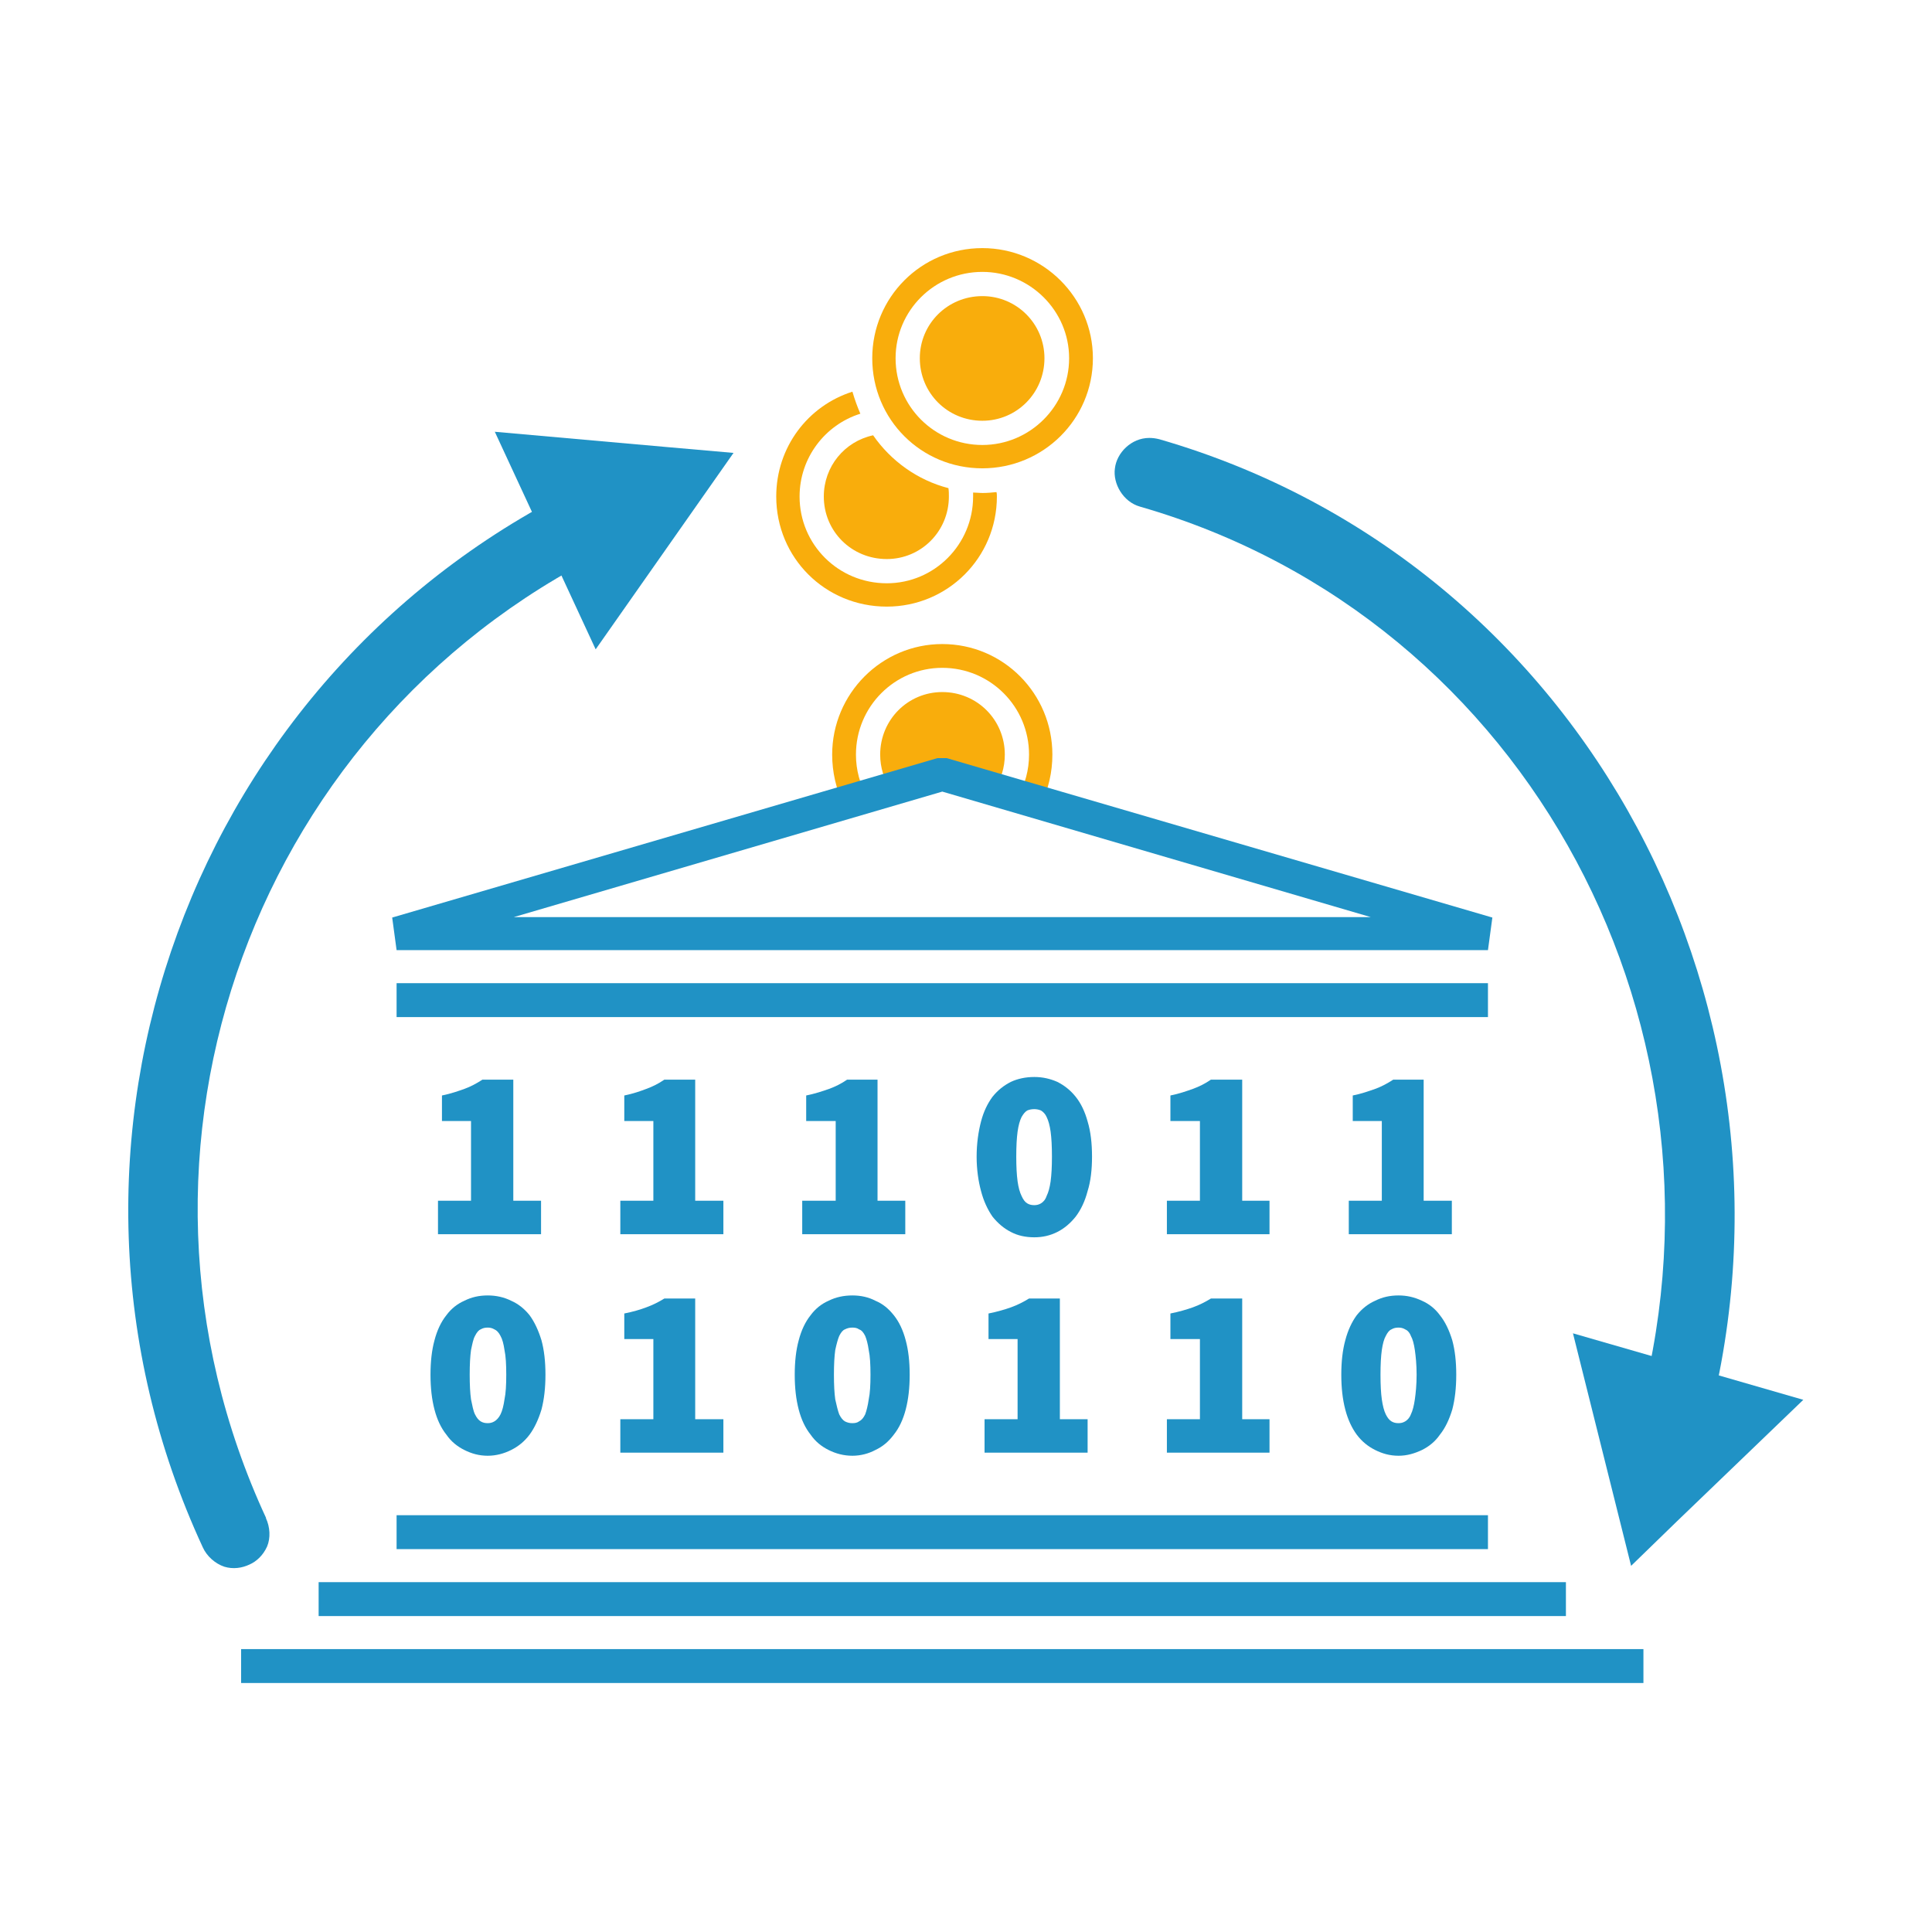
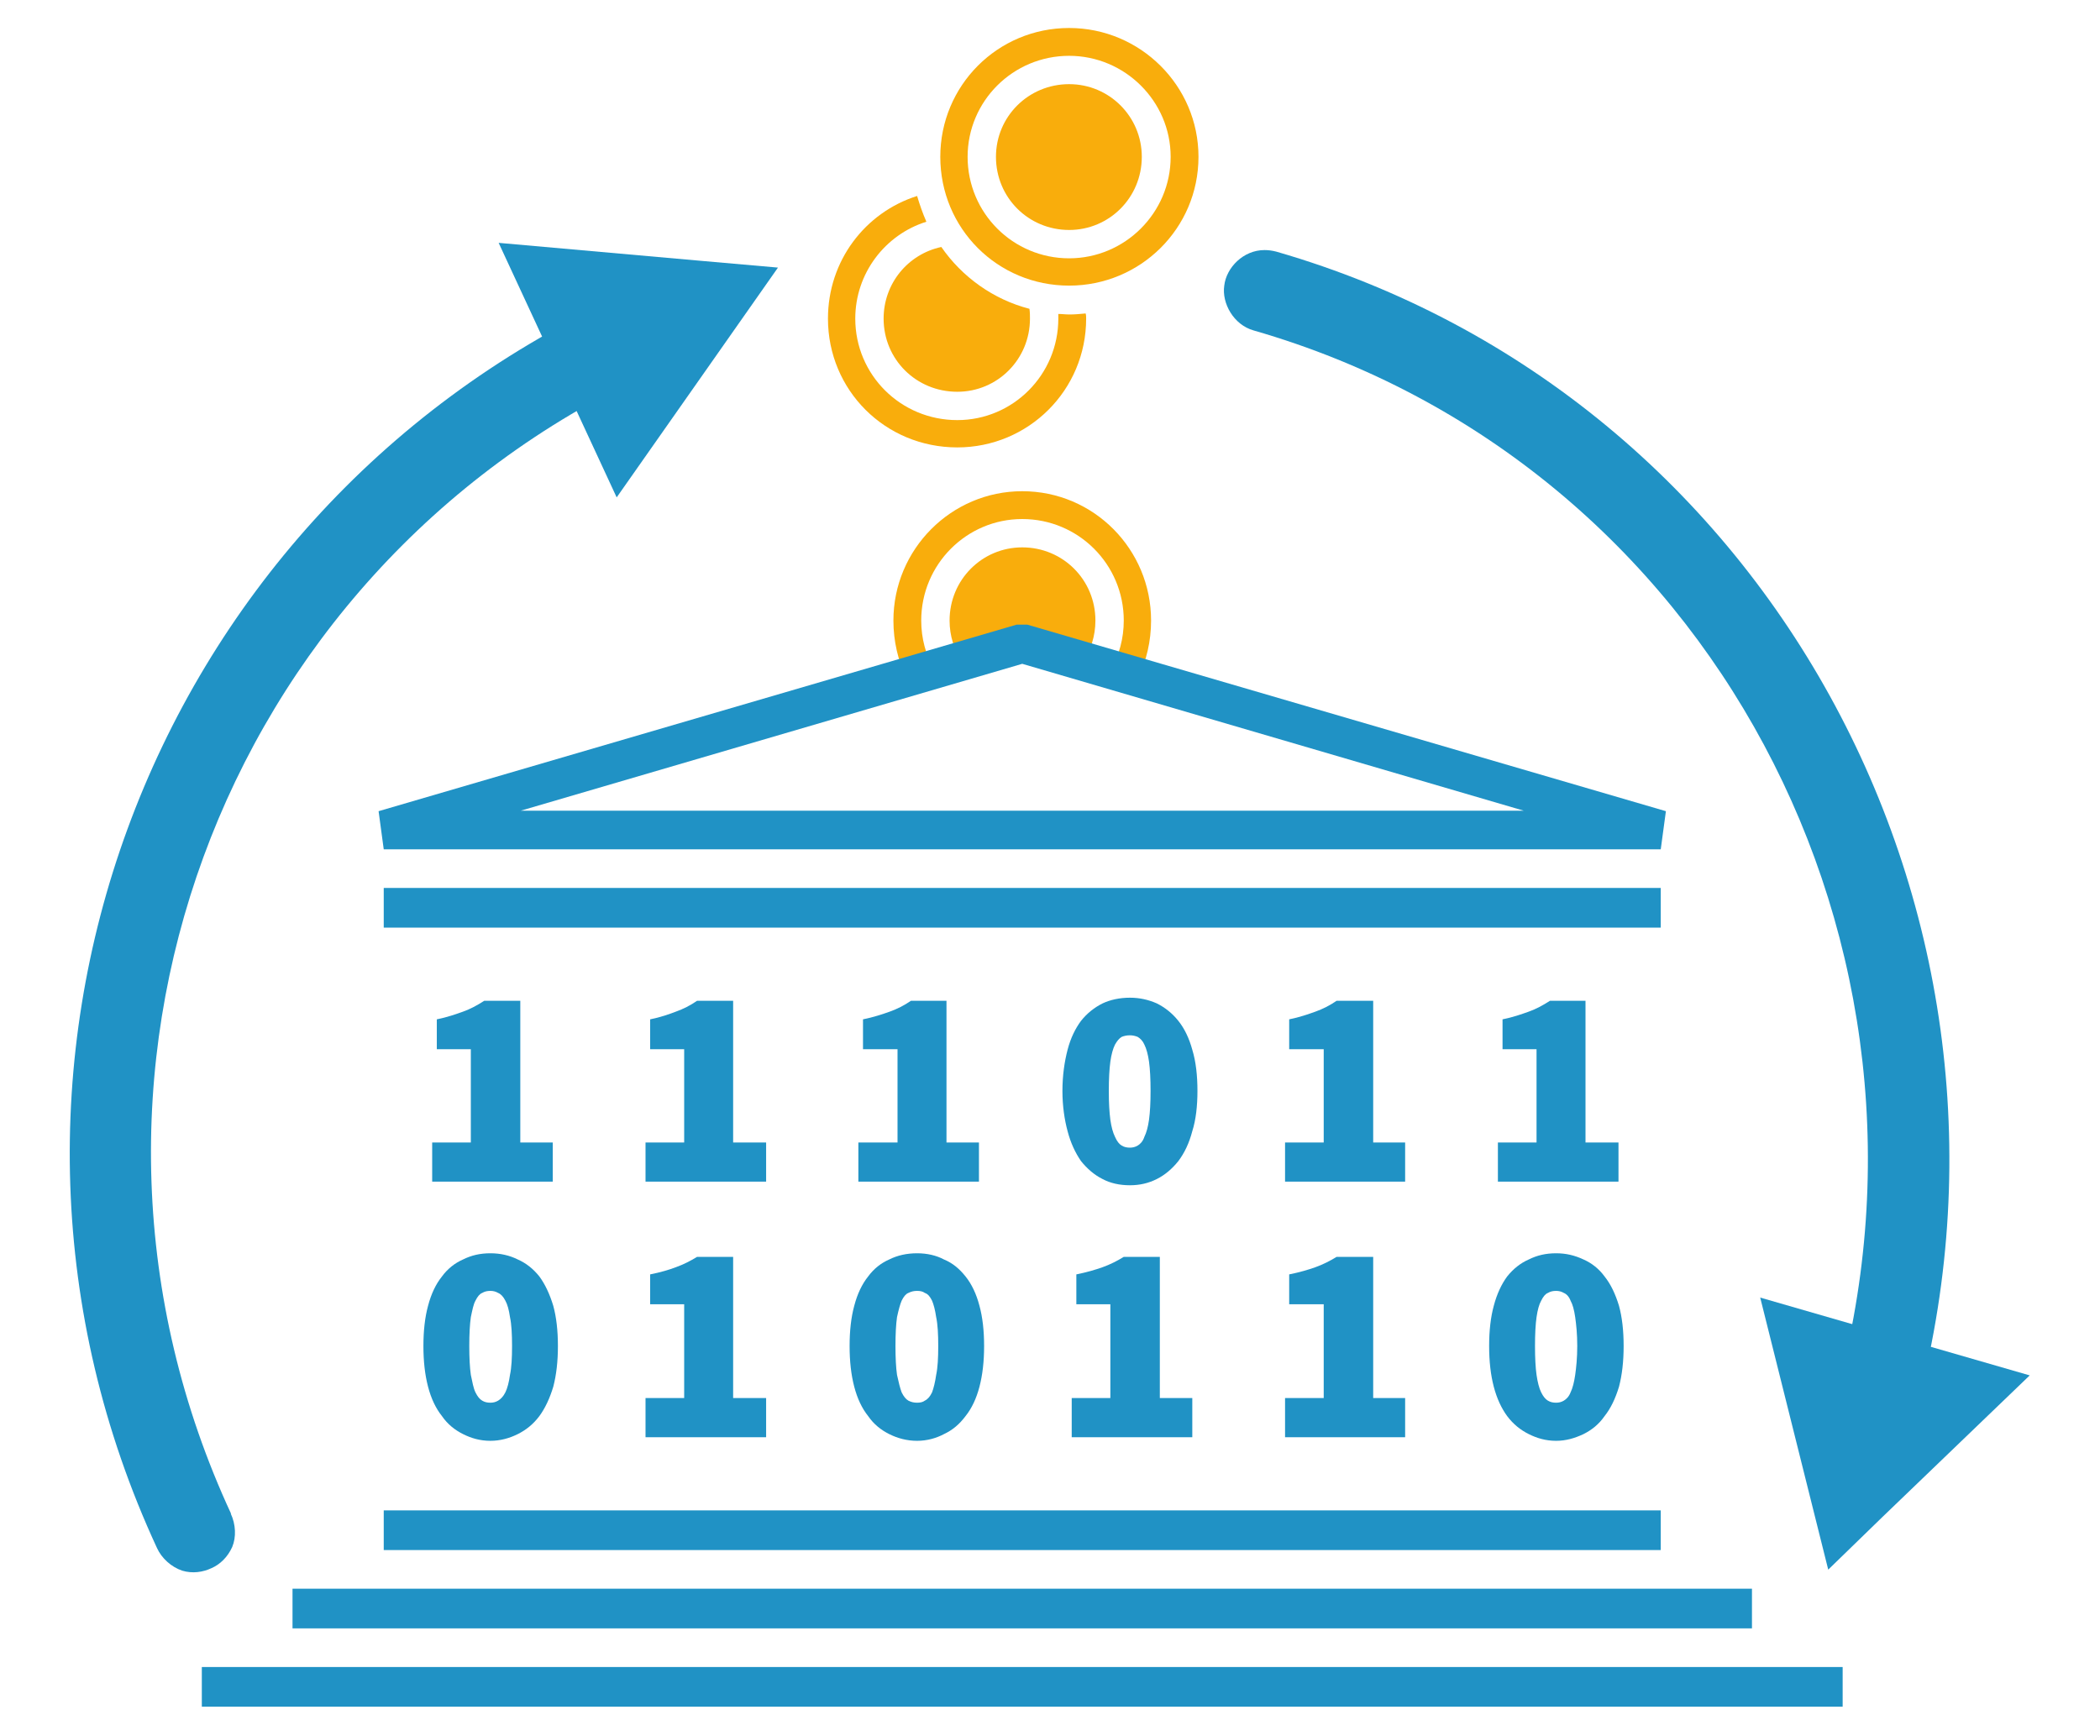
- <svg xmlns="http://www.w3.org/2000/svg" style="isolation:isolate" viewBox="0 0 800 800">
+ <svg xmlns="http://www.w3.org/2000/svg" style="isolation:isolate" viewBox="0 0 150 124">
  <defs>
-     <clipPath id="a">
-       <path d="M0 0h800v800H0z" />
+     <clipPath id="_clipPath_Z11csaQ16xffits6vUrX3KMeLHdwlRep">
+       <path d="M0 0h150v124H0z" />
    </clipPath>
  </defs>
-   <g clip-path="url(#a)">
-     <path fill="none" d="M360.997 102.737h91.732v91.367h-91.732v-91.367z" />
-     <path fill="rgb(249,173,12)" fill-rule="evenodd" d="M406.772 102.737c-25.35 0-45.593 20.425-45.593 45.593 0 25.349 20.243 45.592 45.593 45.592 25.167 0 45.775-20.243 45.775-45.592 0-25.168-20.608-45.593-45.775-45.593zm0 9.848c19.696 0 35.927 16.049 35.927 35.745 0 19.878-16.231 35.926-35.927 35.926-19.878 0-35.927-16.048-35.927-35.926 0-19.696 16.049-35.745 35.927-35.745zm0 10.03c-14.407 0-25.897 11.49-25.897 25.715 0 14.407 11.49 25.896 25.897 25.896 14.225 0 25.714-11.489 25.714-25.896 0-14.225-11.489-25.715-25.714-25.715z" />
-     <path fill="none" d="M321.24 162.19h91.732v89.179H321.24V162.19z" />
-     <path fill="rgb(249,173,12)" fill-rule="evenodd" d="M352.973 162.19c-18.42 5.835-31.55 22.978-31.55 43.404 0 25.349 20.243 45.592 45.775 45.592 25.167 0 45.592-20.243 45.592-45.592 0-.547 0-1.277-.182-1.824-1.824.182-3.83.365-5.654.365-1.459 0-2.735-.183-4.012-.183v1.642c0 19.878-16.048 35.927-35.744 35.927-20.061 0-36.11-16.049-36.11-35.927 0-16.049 10.578-29.727 25.167-34.286-1.276-2.918-2.37-6.018-3.282-9.118zm8.571 18.054c-11.854 2.553-20.425 12.949-20.425 25.35 0 14.407 11.489 25.896 26.079 25.896 14.224 0 25.714-11.489 25.714-25.896 0-1.095 0-2.189-.183-3.465-12.766-3.283-23.89-11.307-31.185-21.885z" />
-     <path fill="none" d="M344.584 266.688h91.367v66.2h-91.367v-66.2z" />
-     <path fill="rgb(249,173,12)" fill-rule="evenodd" d="M390.176 266.688c-25.167 0-45.592 20.607-45.592 45.774 0 7.295 1.641 14.225 4.559 20.244l9.848-2.736c-2.918-5.289-4.559-11.125-4.559-17.508 0-19.878 16.048-35.926 35.744-35.926 19.879 0 35.927 16.048 35.927 35.926 0 6.383-1.641 12.219-4.559 17.508l9.665 2.736c2.918-6.019 4.56-12.949 4.56-20.244 0-25.167-20.243-45.774-45.593-45.774zm0 19.878c-14.225 0-25.714 11.489-25.714 25.896 0 5.472 1.641 10.396 4.377 14.59l21.52-6.201 21.337 6.201c2.735-4.194 4.377-9.118 4.377-14.59 0-14.407-11.49-25.896-25.897-25.896z" />
-     <path fill="none" d="M164.22 627.415h452.095v14.407H164.22v-14.407z" />
-     <path fill="rgb(32,146,197)" fill-rule="evenodd" d="M616.133 627.415H164.22v14.043h451.913v-14.043z" />
-     <path fill="none" d="M131.94 655.135h516.654v14.225H131.94v-14.225z" />
-     <path fill="rgb(32,146,197)" fill-rule="evenodd" d="M648.412 655.135H131.94v14.043h516.472v-14.043z" />
-     <path fill="none" d="M164.22 407.112h452.095v14.225H164.22v-14.225z" />
-     <path fill="rgb(32,146,197)" fill-rule="evenodd" d="M616.133 407.112H164.22v14.043h451.913v-14.043z" />
-     <path fill="none" d="M181.363 447.051h43.039v64.377h-43.039v-64.377z" />
-     <path fill="rgb(32,146,197)" fill-rule="evenodd" d="M181.363 497.203h13.677v-33.009h-12.036v-10.577c3.647-.73 6.748-1.824 9.301-2.736 2.553-.912 4.924-2.188 7.477-3.83h12.766v50.152h11.489v13.86h-42.674v-13.86z" />
-     <path fill="none" d="M256.864 447.051h43.039v64.377h-43.039v-64.377z" />
-     <path fill="rgb(32,146,197)" fill-rule="evenodd" d="M256.864 497.203h13.678v-33.009h-12.037v-10.577c3.648-.73 6.748-1.824 9.119-2.736 2.553-.912 5.106-2.188 7.477-3.83h12.766v50.152h11.671v13.86h-42.674v-13.86z" />
-     <path fill="none" d="M332.183 447.051h43.039v64.377h-43.039v-64.377z" />
-     <path fill="rgb(32,146,197)" fill-rule="evenodd" d="M332.183 497.203h13.86v-33.009h-12.219v-10.577c3.647-.73 6.93-1.824 9.483-2.736 2.553-.912 5.107-2.188 7.477-3.83h12.584v50.152h11.489v13.86h-42.674v-13.86z" />
-     <path fill="none" d="M404.401 445.957h47.963v66.748h-47.963v-66.748z" />
-     <path fill="rgb(32,146,197)" fill-rule="evenodd" d="M428.292 512.34c-3.648 0-6.931-.73-9.666-2.189-2.918-1.459-5.471-3.647-7.66-6.383-2.006-2.917-3.647-6.382-4.741-10.577-1.094-4.012-1.824-8.936-1.824-14.225 0-5.471.73-10.395 1.824-14.589 1.094-4.195 2.735-7.478 4.741-10.213 2.189-2.736 4.742-4.742 7.66-6.201 2.735-1.276 6.018-2.006 9.666-2.006 3.465 0 6.565.73 9.483 2.006 2.918 1.459 5.471 3.465 7.659 6.201 2.189 2.735 3.83 6.2 4.924 10.213 1.277 4.194 1.824 9.118 1.824 14.589 0 5.289-.547 10.213-1.824 14.225-1.094 4.195-2.735 7.66-4.924 10.577-2.188 2.736-4.741 4.924-7.659 6.383-2.918 1.459-6.018 2.189-9.483 2.189zm0-13.313c.911 0 1.823-.183 2.735-.73.912-.547 1.824-1.459 2.371-3.1.729-1.459 1.276-3.465 1.641-6.018.365-2.736.547-6.018.547-10.213 0-4.377-.182-7.659-.547-10.395-.365-2.553-.912-4.559-1.641-6.018-.547-1.277-1.459-2.189-2.371-2.736-.912-.364-1.824-.547-2.735-.547-1.095 0-2.007.183-2.918.547-.912.547-1.642 1.459-2.371 2.736-.73 1.459-1.277 3.465-1.642 6.018-.364 2.736-.547 6.018-.547 10.395 0 4.195.183 7.477.547 10.213.365 2.553.912 4.559 1.642 6.018.729 1.641 1.459 2.553 2.371 3.1.911.547 1.823.73 2.918.73z" />
-     <path fill="none" d="M483.185 447.051h42.674v64.377h-42.674v-64.377z" />
-     <path fill="rgb(32,146,197)" fill-rule="evenodd" d="M483.185 497.203h13.678v-33.009h-12.219v-10.577c3.647-.73 6.748-1.824 9.301-2.736 2.553-.912 5.106-2.188 7.477-3.83h12.948v50.152h11.307v13.86h-42.492v-13.86z" />
-     <path fill="none" d="M558.504 447.051h43.039v64.377h-43.039v-64.377z" />
-     <path fill="rgb(32,146,197)" fill-rule="evenodd" d="M558.504 497.203h13.677v-33.009h-12.036v-10.577c3.647-.73 6.748-1.824 9.301-2.736 2.553-.912 4.924-2.188 7.477-3.83h12.584v50.152h11.671v13.86h-42.674v-13.86z" />
-     <path fill="none" d="M178.262 536.413h47.781v66.565h-47.781v-66.565z" />
-     <path fill="rgb(32,146,197)" fill-rule="evenodd" d="M201.97 602.795c-3.647 0-6.747-.912-9.665-2.37-2.918-1.459-5.471-3.466-7.477-6.383-2.189-2.736-3.83-6.201-4.924-10.396-1.095-4.194-1.642-8.936-1.642-14.407s.547-10.212 1.642-14.225c1.094-4.194 2.735-7.659 4.924-10.395 2.006-2.735 4.559-4.741 7.477-6.018 2.918-1.459 6.018-2.188 9.665-2.188 3.466 0 6.748.729 9.666 2.188 2.918 1.277 5.471 3.283 7.66 6.018 2.006 2.736 3.647 6.201 4.924 10.395 1.094 4.013 1.641 8.754 1.641 14.225s-.547 10.213-1.641 14.407c-1.277 4.195-2.918 7.66-4.924 10.396-2.189 2.917-4.742 4.924-7.66 6.383-2.918 1.458-6.2 2.37-9.666 2.37zm0-13.495c.912 0 1.824-.182 2.736-.73.912-.547 1.824-1.458 2.553-2.917.73-1.459 1.277-3.648 1.642-6.201.547-2.553.729-6.018.729-10.213 0-4.194-.182-7.659-.729-10.212-.365-2.554-.912-4.56-1.642-5.836-.729-1.459-1.641-2.371-2.553-2.736-.912-.547-1.824-.729-2.736-.729-1.094 0-2.006.182-2.917.729-.912.365-1.642 1.277-2.371 2.736-.73 1.276-1.094 3.282-1.642 5.836-.364 2.553-.547 6.018-.547 10.212 0 4.195.183 7.66.547 10.213.548 2.553.912 4.742 1.642 6.201.729 1.459 1.459 2.37 2.371 2.917.911.548 1.823.73 2.917.73z" />
-     <path fill="none" d="M256.864 537.689h43.039v64.012h-43.039v-64.012z" />
-     <path fill="rgb(32,146,197)" fill-rule="evenodd" d="M256.864 587.659h13.678v-33.192h-12.037V543.89c3.648-.73 6.748-1.641 9.119-2.553 2.553-.912 5.106-2.189 7.477-3.648h12.766v49.97h11.671v13.86h-42.674v-13.86z" />
-     <path fill="none" d="M328.9 536.413h47.963v66.565H328.9v-66.565z" />
-     <path fill="rgb(32,146,197)" fill-rule="evenodd" d="M352.973 602.795c-3.648 0-6.93-.912-9.848-2.37-2.918-1.459-5.471-3.466-7.477-6.383-2.189-2.736-3.83-6.201-4.924-10.396-1.095-4.194-1.642-8.936-1.642-14.407s.547-10.212 1.642-14.225c1.094-4.194 2.735-7.659 4.924-10.395 2.006-2.735 4.559-4.741 7.477-6.018 2.918-1.459 6.2-2.188 9.848-2.188 3.465 0 6.747.729 9.483 2.188 3.1 1.277 5.471 3.283 7.66 6.018 2.188 2.736 3.829 6.201 4.924 10.395 1.094 4.013 1.641 8.754 1.641 14.225s-.547 10.213-1.641 14.407c-1.095 4.195-2.736 7.66-4.924 10.396-2.189 2.917-4.56 4.924-7.66 6.383-2.736 1.458-6.018 2.37-9.483 2.37zm0-13.495c1.094 0 2.006-.182 2.735-.73 1.095-.547 1.824-1.458 2.553-2.917.548-1.459 1.095-3.648 1.459-6.201.548-2.553.73-6.018.73-10.213 0-4.194-.182-7.659-.73-10.212-.364-2.554-.911-4.56-1.459-5.836-.729-1.459-1.458-2.371-2.553-2.736-.729-.547-1.641-.729-2.735-.729-1.094 0-2.006.182-3.101.729-.911.365-1.641 1.277-2.37 2.736-.547 1.276-1.095 3.282-1.642 5.836-.364 2.553-.547 6.018-.547 10.212 0 4.195.183 7.66.547 10.213.547 2.553 1.095 4.742 1.642 6.201.729 1.459 1.459 2.37 2.37 2.917 1.095.548 2.007.73 3.101.73z" />
-     <path fill="none" d="M407.684 537.689h43.039v64.012h-43.039v-64.012z" />
-     <path fill="rgb(32,146,197)" fill-rule="evenodd" d="M407.684 587.659h13.677v-33.192h-12.036V543.89c3.647-.73 6.748-1.641 9.301-2.553 2.553-.912 5.106-2.189 7.477-3.648h12.766v49.97h11.489v13.86h-42.674v-13.86z" />
-     <path fill="none" d="M483.185 537.689h42.674v64.012h-42.674v-64.012z" />
-     <path fill="rgb(32,146,197)" fill-rule="evenodd" d="M483.185 587.659h13.678v-33.192h-12.219V543.89c3.647-.73 6.748-1.641 9.301-2.553 2.553-.912 5.106-2.189 7.477-3.648h12.948v49.97h11.307v13.86h-42.492v-13.86z" />
-     <path fill="none" d="M555.221 536.413h47.963v66.565h-47.963v-66.565z" />
-     <path fill="rgb(32,146,197)" fill-rule="evenodd" d="M579.111 602.795c-3.647 0-6.747-.912-9.665-2.37-2.918-1.459-5.471-3.466-7.66-6.383-2.006-2.736-3.647-6.201-4.741-10.396-1.095-4.194-1.642-8.936-1.642-14.407s.547-10.212 1.642-14.225c1.094-4.194 2.735-7.659 4.741-10.395 2.189-2.735 4.742-4.741 7.66-6.018 2.918-1.459 6.018-2.188 9.665-2.188 3.465 0 6.566.729 9.666 2.188 2.918 1.277 5.471 3.283 7.477 6.018 2.189 2.736 3.83 6.201 5.107 10.395 1.094 4.013 1.641 8.754 1.641 14.225s-.547 10.213-1.641 14.407c-1.277 4.195-2.918 7.66-5.107 10.396-2.006 2.917-4.559 4.924-7.477 6.383-3.1 1.458-6.201 2.37-9.666 2.37zm0-13.495c.912 0 1.824-.182 2.736-.73.912-.547 1.824-1.458 2.371-2.917.729-1.459 1.276-3.648 1.641-6.201.365-2.553.73-6.018.73-10.213 0-4.194-.365-7.659-.73-10.212-.365-2.554-.912-4.56-1.641-5.836-.547-1.459-1.459-2.371-2.371-2.736-.912-.547-1.824-.729-2.736-.729-1.094 0-2.006.182-2.917.729-.912.365-1.642 1.277-2.371 2.736-.73 1.276-1.277 3.282-1.642 5.836-.364 2.553-.547 6.018-.547 10.212 0 4.195.183 7.66.547 10.213.365 2.553.912 4.742 1.642 6.201.729 1.459 1.459 2.37 2.371 2.917.911.548 1.823.73 2.917.73z" />
+   <g clip-path="url(#_clipPath_Z11csaQ16xffits6vUrX3KMeLHdwlRep)">
+     <path fill="none" d="M67.128 2h18.515v18.442H67.128V2z" />
+     <path fill="rgb(249,173,12)" fill-rule="evenodd" d="M76.367 2c-5.117 0-9.203 4.123-9.203 9.203 0 5.116 4.086 9.202 9.203 9.202 5.08 0 9.239-4.086 9.239-9.202 0-5.08-4.159-9.203-9.239-9.203zm0 1.988c3.975 0 7.251 3.239 7.251 7.215 0 4.012-3.276 7.251-7.251 7.251-4.012 0-7.252-3.239-7.252-7.251 0-3.976 3.24-7.215 7.252-7.215zm0 2.024c-2.908 0-5.227 2.319-5.227 5.191 0 2.907 2.319 5.226 5.227 5.226 2.871 0 5.19-2.319 5.19-5.226 0-2.872-2.319-5.191-5.19-5.191z" />
+     <path fill="none" d="M59.103 14h18.515v18H59.103V14z" />
+     <path fill="rgb(249,173,12)" fill-rule="evenodd" d="M65.508 14c-3.718 1.178-6.368 4.638-6.368 8.761 0 5.116 4.086 9.202 9.239 9.202 5.08 0 9.203-4.086 9.203-9.202 0-.111 0-.258-.037-.368-.368.036-.773.073-1.141.073-.295 0-.552-.037-.81-.037v.332c0 4.012-3.239 7.251-7.215 7.251-4.049 0-7.288-3.239-7.288-7.251 0-3.24 2.135-6 5.079-6.921-.257-.589-.478-1.214-.662-1.84zm1.73 3.644c-2.393.515-4.123 2.614-4.123 5.117 0 2.908 2.319 5.227 5.264 5.227 2.871 0 5.19-2.319 5.19-5.227 0-.221 0-.442-.037-.7-2.576-.662-4.822-2.282-6.294-4.417z" />
+     <path fill="none" d="M63.815 35.092h18.441v13.362H63.815V35.092z" />
+     <path fill="rgb(249,173,12)" fill-rule="evenodd" d="M73.017 35.092c-5.08 0-9.202 4.159-9.202 9.239 0 1.473.331 2.871.92 4.086l1.988-.552c-.589-1.067-.921-2.245-.921-3.534 0-4.012 3.24-7.251 7.215-7.251 4.012 0 7.252 3.239 7.252 7.251 0 1.289-.332 2.467-.921 3.534l1.951.552c.589-1.215.921-2.613.921-4.086 0-5.08-4.086-9.239-9.203-9.239zm0 4.012c-2.871 0-5.19 2.319-5.19 5.227 0 1.105.331 2.099.883 2.945l4.344-1.252 4.307 1.252c.552-.846.883-1.84.883-2.945 0-2.908-2.319-5.227-5.227-5.227z" />
+     <path fill="none" d="M27.41 107.902h91.251v2.908H27.41v-2.908z" />
+     <path fill="rgb(32,146,197)" fill-rule="evenodd" d="M118.625 107.902H27.41v2.834h91.215v-2.834z" />
+     <path fill="none" d="M20.894 113.497h104.283v2.871H20.894v-2.871z" />
+     <path fill="rgb(32,146,197)" fill-rule="evenodd" d="M125.14 113.497H20.894v2.834H125.14v-2.834z" />
+     <path fill="none" d="M27.41 63.435h91.251v2.872H27.41v-2.872z" />
+     <path fill="rgb(32,146,197)" fill-rule="evenodd" d="M118.625 63.435H27.41v2.835h91.215v-2.835z" />
+     <path fill="none" d="M30.87 71.497h8.687v12.994H30.87V71.497z" />
+     <path fill="rgb(32,146,197)" fill-rule="evenodd" d="M30.87 81.62h2.761v-6.663h-2.43v-2.135c.736-.147 1.362-.368 1.877-.552.516-.184.994-.442 1.51-.773h2.576V81.62h2.319v2.797H30.87V81.62z" />
+     <path fill="none" d="M46.109 71.497h8.687v12.994h-8.687V71.497z" />
+     <path fill="rgb(32,146,197)" fill-rule="evenodd" d="M46.109 81.62h2.761v-6.663h-2.43v-2.135c.737-.147 1.362-.368 1.841-.552.515-.184 1.031-.442 1.509-.773h2.577V81.62h2.356v2.797h-8.614V81.62z" />
+     <path fill="none" d="M61.312 71.497h8.687v12.994h-8.687V71.497z" />
+     <path fill="rgb(32,146,197)" fill-rule="evenodd" d="M61.312 81.62h2.797v-6.663h-2.466v-2.135c.736-.147 1.399-.368 1.914-.552.515-.184 1.031-.442 1.509-.773h2.54V81.62h2.319v2.797h-8.613V81.62z" />
+     <path fill="none" d="M75.888 71.276h9.681v13.473h-9.681V71.276z" />
+     <path fill="rgb(32,146,197)" fill-rule="evenodd" d="M80.71 84.675c-.736 0-1.399-.147-1.951-.442-.589-.294-1.104-.736-1.546-1.288-.405-.589-.736-1.288-.957-2.135-.22-.81-.368-1.804-.368-2.871 0-1.105.148-2.099.368-2.945.221-.847.552-1.509.957-2.061.442-.553.957-.958 1.546-1.252.552-.258 1.215-.405 1.951-.405.7 0 1.326.147 1.915.405.588.294 1.104.699 1.545 1.252.442.552.773 1.251.994 2.061.258.846.368 1.84.368 2.945 0 1.067-.11 2.061-.368 2.871-.221.847-.552 1.546-.994 2.135-.441.552-.957.994-1.545 1.288-.589.295-1.215.442-1.915.442zm0-2.687c.184 0 .368-.037.552-.148.185-.11.369-.294.479-.625.147-.295.258-.7.331-1.215.074-.552.111-1.215.111-2.061 0-.884-.037-1.546-.111-2.099-.073-.515-.184-.92-.331-1.214-.11-.258-.294-.442-.479-.552-.184-.074-.368-.111-.552-.111-.221 0-.405.037-.589.111-.184.11-.331.294-.478.552-.147.294-.258.699-.332 1.214-.073.553-.11 1.215-.11 2.099 0 .846.037 1.509.11 2.061.074.515.185.92.332 1.215.147.331.294.515.478.625.184.111.368.148.589.148z" />
+     <path fill="none" d="M91.79 71.497h8.614v12.994H91.79V71.497z" />
+     <path fill="rgb(32,146,197)" fill-rule="evenodd" d="M91.79 81.62h2.761v-6.663h-2.466v-2.135c.736-.147 1.362-.368 1.877-.552.515-.184 1.031-.442 1.509-.773h2.614V81.62h2.282v2.797H91.79V81.62z" />
+     <path fill="none" d="M106.993 71.497h8.687v12.994h-8.687V71.497z" />
+     <path fill="rgb(32,146,197)" fill-rule="evenodd" d="M106.993 81.62h2.76v-6.663h-2.429v-2.135c.736-.147 1.362-.368 1.877-.552.515-.184.994-.442 1.509-.773h2.54V81.62h2.356v2.797h-8.613V81.62z" />
+     <path fill="none" d="M30.244 89.534h9.644v13.435h-9.644V89.534z" />
+     <path fill="rgb(32,146,197)" fill-rule="evenodd" d="M35.029 102.932c-.736 0-1.362-.184-1.951-.478-.588-.294-1.104-.7-1.509-1.288-.442-.553-.773-1.252-.994-2.099-.221-.846-.331-1.803-.331-2.908 0-1.104.11-2.061.331-2.871.221-.846.552-1.546.994-2.098.405-.552.921-.957 1.509-1.215.589-.294 1.215-.441 1.951-.441.7 0 1.362.147 1.951.441.589.258 1.105.663 1.546 1.215.405.552.737 1.252.994 2.098.221.81.331 1.767.331 2.871 0 1.105-.11 2.062-.331 2.908-.257.847-.589 1.546-.994 2.099-.441.588-.957.994-1.546 1.288-.589.294-1.251.478-1.951.478zm0-2.723c.184 0 .368-.037.553-.148.184-.11.368-.294.515-.589.147-.294.258-.736.331-1.251.111-.515.147-1.215.147-2.062 0-.846-.036-1.545-.147-2.061-.073-.515-.184-.92-.331-1.178-.147-.294-.331-.478-.515-.552-.185-.11-.369-.147-.553-.147-.221 0-.405.037-.588.147-.185.074-.332.258-.479.552-.147.258-.221.663-.331 1.178-.074.516-.111 1.215-.111 2.061 0 .847.037 1.547.111 2.062.11.515.184.957.331 1.251.147.295.294.479.479.589.183.111.367.148.588.148z" />
+     <path fill="none" d="M46.109 89.791h8.687v12.921h-8.687V89.791z" />
+     <path fill="rgb(32,146,197)" fill-rule="evenodd" d="M46.109 99.877h2.761v-6.699h-2.43v-2.135c.737-.147 1.362-.331 1.841-.515.515-.184 1.031-.442 1.509-.737h2.577v10.086h2.356v2.798h-8.614v-2.798z" />
+     <path fill="none" d="M60.649 89.534h9.681v13.435h-9.681V89.534z" />
+     <path fill="rgb(32,146,197)" fill-rule="evenodd" d="M65.508 102.932c-.736 0-1.399-.184-1.988-.478s-1.104-.7-1.509-1.288c-.442-.553-.773-1.252-.994-2.099-.221-.846-.331-1.803-.331-2.908 0-1.104.11-2.061.331-2.871.221-.846.552-1.546.994-2.098.405-.552.92-.957 1.509-1.215.589-.294 1.252-.441 1.988-.441.699 0 1.362.147 1.914.441.626.258 1.104.663 1.546 1.215.442.552.773 1.252.994 2.098.221.81.331 1.767.331 2.871 0 1.105-.11 2.062-.331 2.908-.221.847-.552 1.546-.994 2.099-.442.588-.92.994-1.546 1.288-.552.294-1.215.478-1.914.478zm0-2.723c.221 0 .405-.037.552-.148.221-.11.368-.294.515-.589.111-.294.221-.736.295-1.251.11-.515.147-1.215.147-2.062 0-.846-.037-1.545-.147-2.061-.074-.515-.184-.92-.295-1.178-.147-.294-.294-.478-.515-.552-.147-.11-.331-.147-.552-.147-.221 0-.405.037-.626.147-.184.074-.331.258-.478.552-.111.258-.221.663-.332 1.178-.073.516-.11 1.215-.11 2.061 0 .847.037 1.547.11 2.062.111.515.221.957.332 1.251.147.295.294.479.478.589.221.111.405.148.626.148z" />
+     <path fill="none" d="M76.551 89.791h8.687v12.921h-8.687V89.791z" />
+     <path fill="rgb(32,146,197)" fill-rule="evenodd" d="M76.551 99.877h2.76v-6.699h-2.429v-2.135c.736-.147 1.362-.331 1.877-.515.516-.184 1.031-.442 1.51-.737h2.576v10.086h2.319v2.798h-8.613v-2.798z" />
+     <path fill="none" d="M91.79 89.791h8.614v12.921H91.79V89.791z" />
+     <path fill="rgb(32,146,197)" fill-rule="evenodd" d="M91.79 99.877h2.761v-6.699h-2.466v-2.135c.736-.147 1.362-.331 1.877-.515.515-.184 1.031-.442 1.509-.737h2.614v10.086h2.282v2.798H91.79v-2.798z" />
+     <path fill="none" d="M106.33 89.534h9.681v13.435h-9.681V89.534z" />
+     <path fill="rgb(32,146,197)" fill-rule="evenodd" d="M111.152 102.932c-.736 0-1.362-.184-1.951-.478s-1.104-.7-1.546-1.288c-.405-.553-.736-1.252-.957-2.099-.221-.846-.331-1.803-.331-2.908 0-1.104.11-2.061.331-2.871.221-.846.552-1.546.957-2.098.442-.552.957-.957 1.546-1.215.589-.294 1.215-.441 1.951-.441.699 0 1.325.147 1.951.441.589.258 1.104.663 1.509 1.215.442.552.773 1.252 1.031 2.098.221.81.331 1.767.331 2.871 0 1.105-.11 2.062-.331 2.908-.258.847-.589 1.546-1.031 2.099-.405.588-.92.994-1.509 1.288-.626.294-1.252.478-1.951.478zm0-2.723c.184 0 .368-.037.552-.148.184-.11.368-.294.479-.589.147-.294.257-.736.331-1.251.074-.515.147-1.215.147-2.062 0-.846-.073-1.545-.147-2.061-.074-.515-.184-.92-.331-1.178-.111-.294-.295-.478-.479-.552-.184-.11-.368-.147-.552-.147-.221 0-.405.037-.589.147-.184.074-.331.258-.478.552-.148.258-.258.663-.332 1.178-.073.516-.11 1.215-.11 2.061 0 .847.037 1.547.11 2.062.074.515.184.957.332 1.251.147.295.294.479.478.589.184.111.368.148.589.148z" />
+     <path fill="none" d="M87.41 17.865h51.865v86.172H87.41V17.865z" />
+     <path fill="rgb(32,146,197)" fill-rule="evenodd" d="M90.318 17.865c-1.509 0-2.724 1.252-2.871 2.54-.185 1.252.662 2.797 2.098 3.202 32.613 9.387 50.797 44.025 41.411 76.638h.037c-.258.773-.148 1.694.257 2.356.442.663 1.031 1.068 1.693 1.252.663.184 1.399.184 2.099-.148.699-.331 1.288-1.067 1.509-1.877 10.27-35.595-9.718-73.546-45.387-83.852-.294-.074-.552-.111-.846-.111z" />
+     <path fill="none" d="M125.729 92.699h19.288v19.473h-19.288V92.699z" />
+     <path fill="rgb(32,146,197)" fill-rule="evenodd" d="M144.98 98.258l-19.251-5.559 4.859 19.436 3.865-3.755 10.527-10.122z" />
+     <path fill="none" d="M4.993 21.068h43.104v91.325H4.993V21.068z" />
+     <path fill="rgb(32,146,197)" fill-rule="evenodd" d="M44.931 21.068c-.368.036-.699.147-1.03.294-33.645 15.644-48.258 55.62-32.688 89.227.332.736 1.031 1.362 1.804 1.62.736.22 1.473.11 2.098-.184.589-.258 1.141-.773 1.473-1.51.294-.699.257-1.619-.111-2.392l.037.037c-14.282-30.773-.957-67.215 29.853-81.497h-.037c1.325-.589 1.951-2.172 1.62-3.35-.295-1.215-1.583-2.356-3.019-2.245z" />
    <g>
-       <path fill="none" d="M461.483 181.338h256.959v426.928H461.483V181.338z" />
-       <path fill="rgb(32,146,197)" fill-rule="evenodd" d="M475.89 181.338c-7.477 0-13.495 6.201-14.225 12.584-.912 6.201 3.283 13.86 10.395 15.866 161.58 46.505 251.671 218.115 205.166 379.694h.183c-1.277 3.83-.73 8.389 1.276 11.672 2.189 3.283 5.107 5.289 8.389 6.201 3.283.911 6.93.911 10.396-.73 3.465-1.641 6.382-5.289 7.477-9.301 50.881-176.351-48.146-364.375-224.862-415.438-1.459-.365-2.736-.548-4.195-.548z" />
+       <path fill="none" d="M35.618 17.35h19.988v18.22H35.618V17.35z" />
+       <path fill="rgb(32,146,197)" fill-rule="evenodd" d="M50.121 18.638L35.618 17.35l8.43 18.184 11.521-16.417-5.448-.479z" />
    </g>
    <g>
-       <path fill="none" d="M651.33 552.097h95.562v96.473H651.33v-96.473z" />
-       <path fill="rgb(32,146,197)" fill-rule="evenodd" d="M746.709 579.634l-95.379-27.537 24.073 96.291 19.149-18.602 52.157-50.152z" />
+       <path fill="none" d="M14.416 119.092h117.239V122H14.416v-2.908z" />
+       <path fill="rgb(32,146,197)" fill-rule="evenodd" d="M131.618 119.092H14.416v2.834h117.202v-2.834z" />
    </g>
    <g>
-       <path fill="none" d="M53.157 197.205h213.555v452.459H53.157V197.205z" />
-       <path fill="rgb(32,146,197)" fill-rule="evenodd" d="M251.028 197.205c-1.824.182-3.465.729-5.106 1.459C79.236 276.171 6.835 474.225 83.977 640.728c1.641 3.648 5.107 6.748 8.936 8.025 3.648 1.094 7.295.547 10.395-.912 2.918-1.277 5.654-3.83 7.295-7.477 1.459-3.465 1.277-8.025-.547-11.855l.182.183c-70.759-152.461-4.741-333.008 147.902-403.767h-.182c6.565-2.918 9.666-10.76 8.024-16.596-1.459-6.018-7.842-11.671-14.954-11.124z" />
-     </g>
-     <g>
-       <path fill="none" d="M204.888 178.785h99.027v90.273h-99.027v-90.273z" />
-       <path fill="rgb(32,146,197)" fill-rule="evenodd" d="M276.742 185.168l-71.854-6.383 41.763 90.091 57.082-81.337-26.991-2.371z" />
-     </g>
-     <g>
-       <path fill="none" d="M99.843 682.856h580.848v14.407H99.843v-14.407z" />
-       <path fill="rgb(32,146,197)" fill-rule="evenodd" d="M680.509 682.856H99.843v14.042h580.666v-14.042z" />
-     </g>
-     <g>
-       <path fill="none" d="M162.214 313.921h455.925v79.696H162.214v-79.696z" />
-       <path fill="rgb(32,146,197)" fill-rule="evenodd" d="M388.17 313.921l-225.774 66.018 1.824 13.496h451.913l1.823-13.496L392 313.921h-3.83zm2.006 13.861l177.446 51.975H212.73l177.446-51.975z" />
+       <path fill="none" d="M27.005 44.626h92.024v16.086H27.005V44.626z" />
+       <path fill="rgb(32,146,197)" fill-rule="evenodd" d="M72.612 44.626l-45.57 13.325.368 2.724h91.215l.368-2.724-45.608-13.325h-.773zm.405 2.797l35.816 10.491H37.201l35.816-10.491z" />
    </g>
  </g>
</svg>
